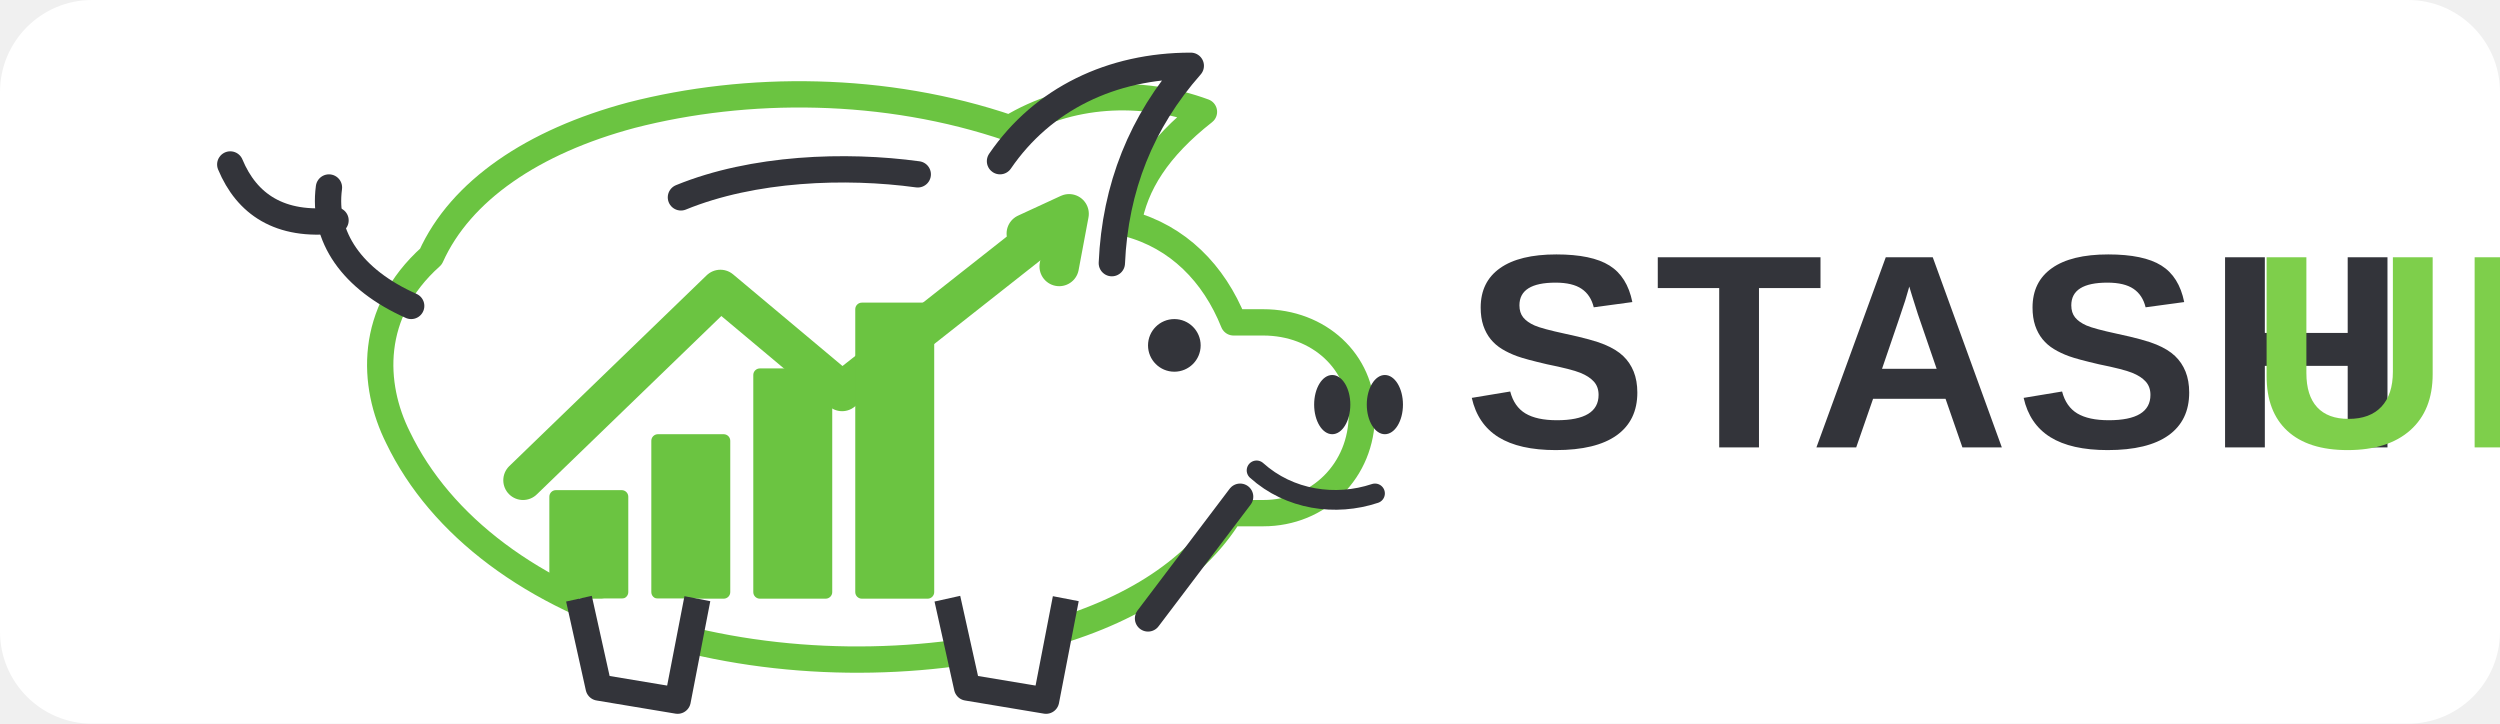
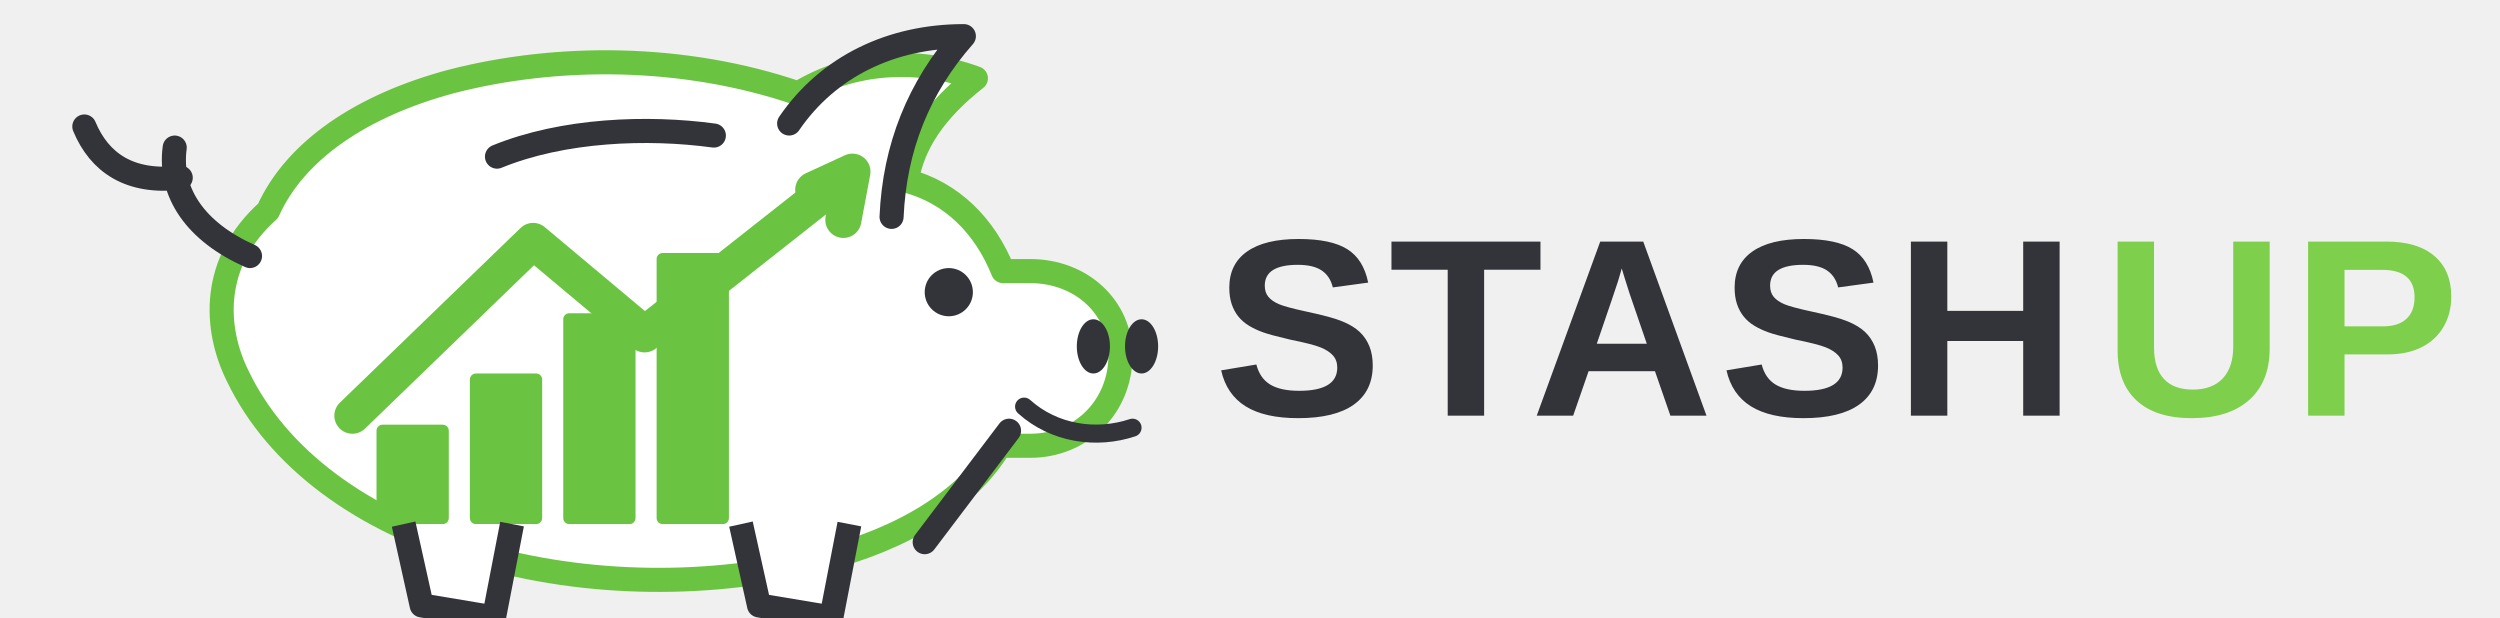
- <svg xmlns="http://www.w3.org/2000/svg" width="760" height="220" viewBox="0 0 760 220" fill="none">
-   <rect width="760" height="220" rx="28" fill="white" />
+ <svg xmlns="http://www.w3.org/2000/svg" width="830" height="205" viewBox="42 8 830 205" fill="none">
  <g transform="translate(18 10)">
    <path d="M113 68C122 48 144 33 174 25C209 16 251 16 289 29C307 18 329 17 348 24C334 35 327 46 325 58C340 62 351 73 357 88H366C383 88 396 100 396 116C396 133 383 146 366 146H356C345 164 324 177 296 184C261 193 219 193 182 182C144 171 116 150 103 123C95 107 94 85 113 68Z" fill="white" stroke="#6BC441" stroke-width="8" stroke-linecap="round" stroke-linejoin="round" />
    <path d="M107 83C89 75 80 62 82 47" stroke="#33343A" stroke-width="8" stroke-linecap="round" />
    <path d="M84 57C67 59 57 52 52 40" stroke="#33343A" stroke-width="8" stroke-linecap="round" />
    <path d="M189 50C211 41 239 40 261 43" stroke="#33343A" stroke-width="8" stroke-linecap="round" />
    <path d="M286 39C299 20 320 10 344 10C329 27 321 47 320 70" stroke="#33343A" stroke-width="8" stroke-linecap="round" stroke-linejoin="round" />
    <circle cx="339" cy="95" r="8" fill="#33343A" />
    <ellipse cx="387" cy="113" rx="5.5" ry="9" fill="#33343A" />
    <ellipse cx="403" cy="113" rx="5.5" ry="9" fill="#33343A" />
    <path d="M364 133C374 142 388 144 400 140" stroke="#33343A" stroke-width="6" stroke-linecap="round" />
    <path d="M141 136L201 78L238 109L304 57" stroke="#6BC441" stroke-width="12" stroke-linecap="round" stroke-linejoin="round" />
    <path d="M294 61L307 55L304 71" stroke="#6BC441" stroke-width="12" stroke-linecap="round" stroke-linejoin="round" />
    <rect x="149" y="139" width="24" height="33" rx="2" fill="#6BC441" />
    <rect x="180" y="122" width="24" height="50" rx="2" fill="#6BC441" />
    <rect x="211" y="102" width="24" height="70" rx="2" fill="#6BC441" />
    <rect x="242" y="82" width="24" height="90" rx="2" fill="#6BC441" />
    <path d="M158 172L164 199L188 203L194 172" fill="white" stroke="#33343A" stroke-width="8" stroke-linejoin="round" />
    <path d="M270 172L276 199L300 203L306 172" fill="white" stroke="#33343A" stroke-width="8" stroke-linejoin="round" />
    <path d="M359 141L331 178" stroke="#33343A" stroke-width="8" stroke-linecap="round" />
  </g>
-   <text x="445" y="136" font-family="Arial, Helvetica, sans-serif" font-size="84" font-weight="800" letter-spacing="2" fill="#33343A">STASH</text>
-   <text x="684" y="136" font-family="Arial, Helvetica, sans-serif" font-size="84" font-weight="800" letter-spacing="2" fill="#7ECF4B">UP</text>
+   <text x="445" y="146" font-family="Arial, Helvetica, sans-serif" font-size="84" font-weight="800" letter-spacing="2" fill="#33343A">STASH</text>
+   <text x="740" y="146" font-family="Arial, Helvetica, sans-serif" font-size="84" font-weight="800" letter-spacing="2" fill="#7ECF4B">UP</text>
</svg>
